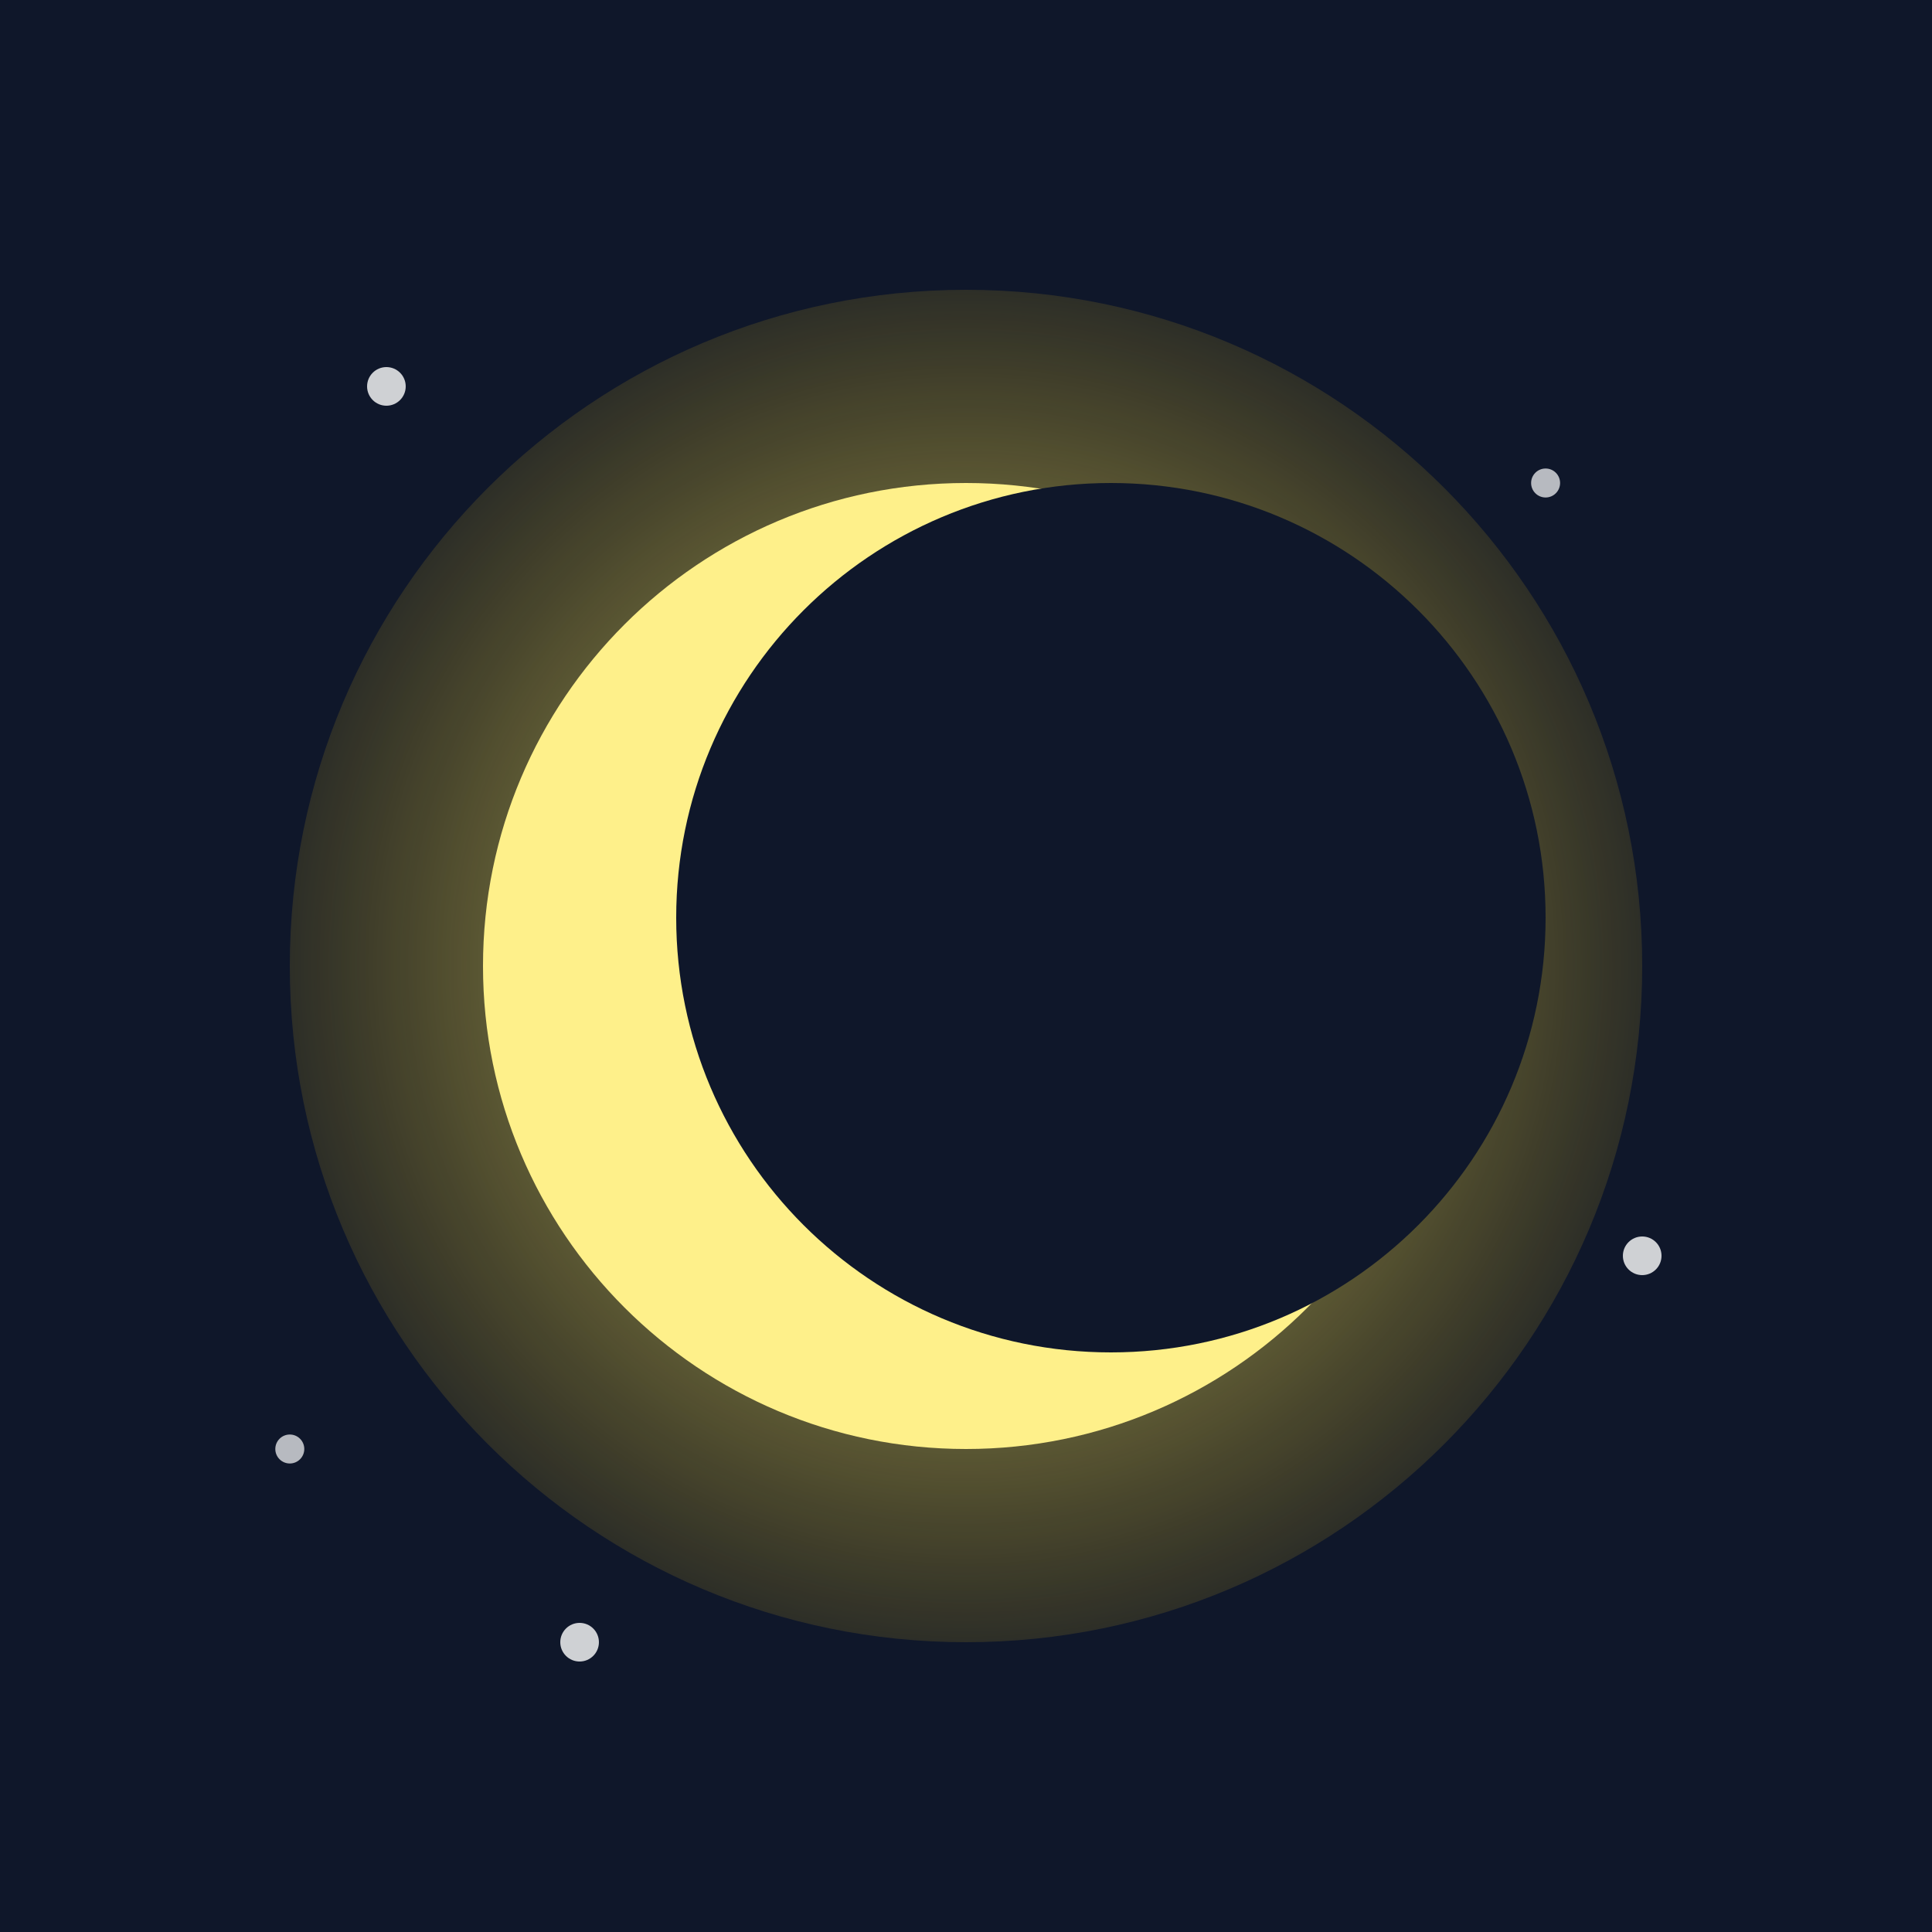
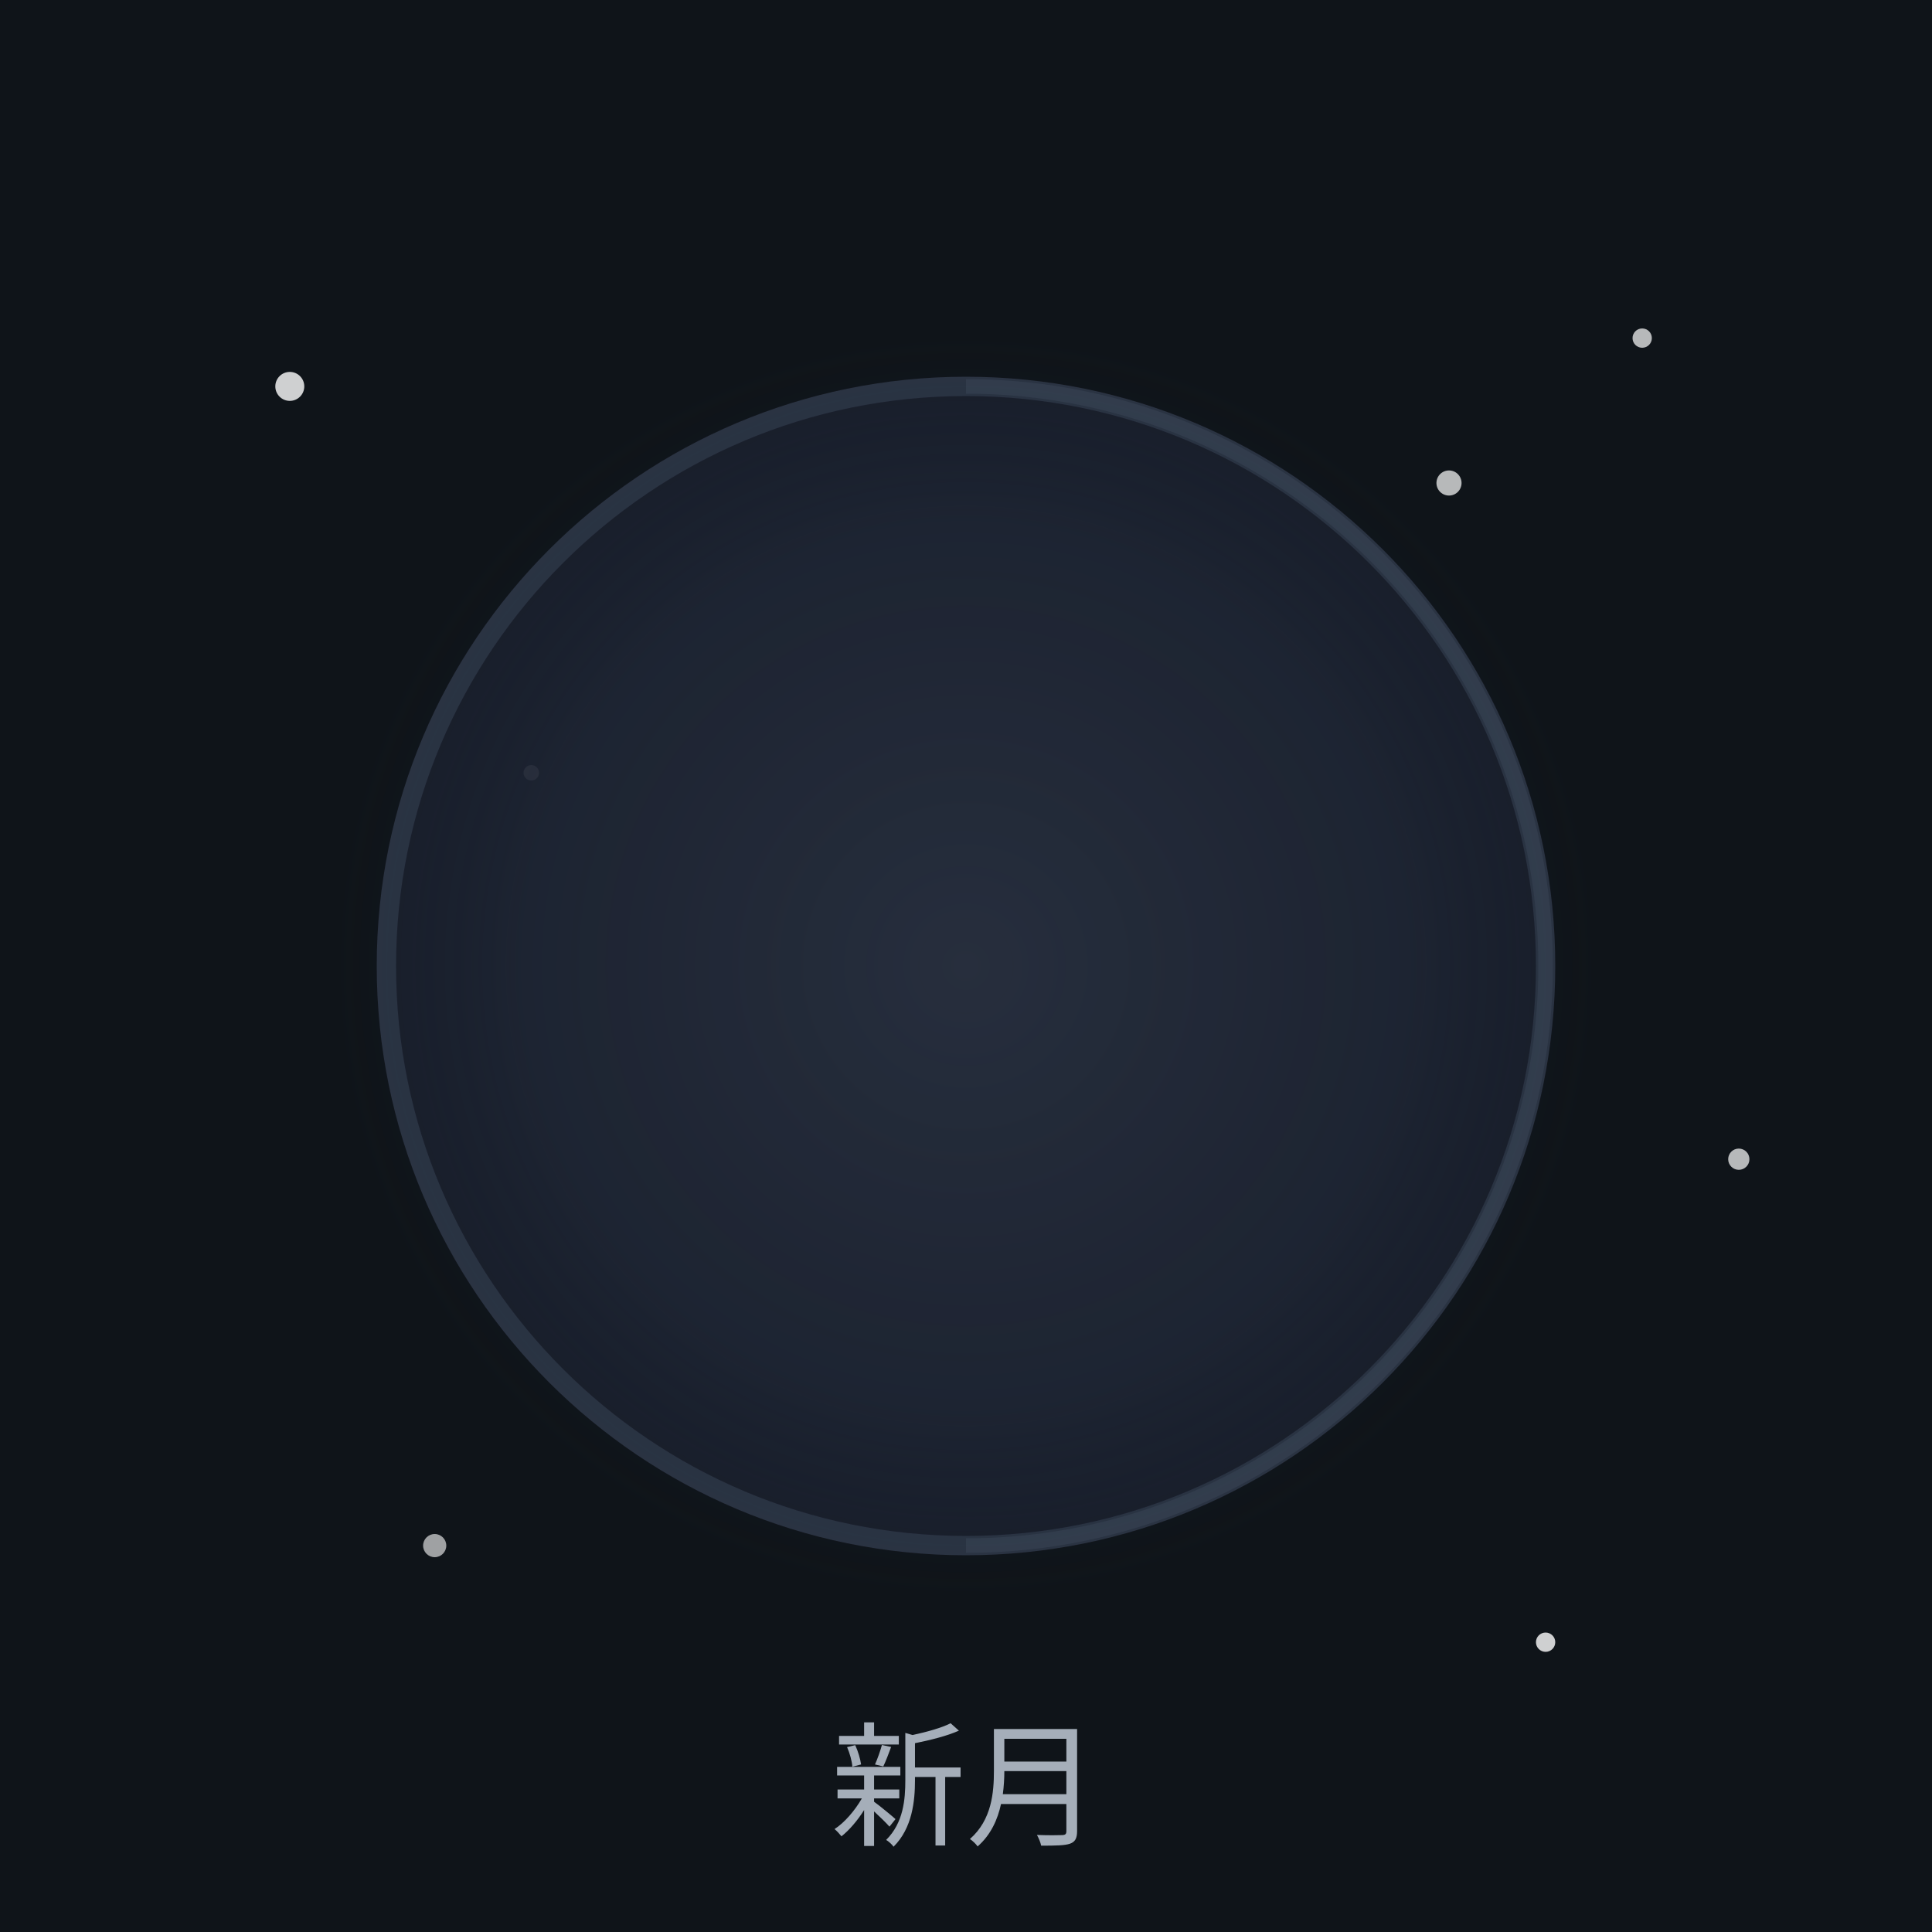
<svg xmlns="http://www.w3.org/2000/svg" viewBox="0 0 200 200">
  <defs>
    <radialGradient id="moonGlow" cx="50%" cy="50%" r="50%">
-       <stop offset="0%" style="stop-color:#fef3c7;stop-opacity:1" />
-       <stop offset="70%" style="stop-color:#fde047;stop-opacity:0.8" />
-       <stop offset="100%" style="stop-color:#facc15;stop-opacity:0.3" />
+       <stop offset="0%" style="stop-color:#4a5568;stop-opacity:1" />
+       <stop offset="70%" style="stop-color:#2d3748;stop-opacity:0.8" />
+       <stop offset="100%" style="stop-color:#1a202c;stop-opacity:0" />
    </radialGradient>
  </defs>
-   <rect width="200" height="200" fill="#0f172a" />
-   <circle cx="100" cy="100" r="70" fill="url(#moonGlow)" opacity="0.4" />
-   <circle cx="100" cy="100" r="50" fill="#fef08a" />
-   <circle cx="115" cy="95" r="45" fill="#0f172a" />
-   <circle cx="40" cy="40" r="2" fill="white" opacity="0.8" />
-   <circle cx="160" cy="50" r="1.5" fill="white" opacity="0.7" />
-   <circle cx="170" cy="130" r="2" fill="white" opacity="0.8" />
-   <circle cx="30" cy="150" r="1.5" fill="white" opacity="0.7" />
-   <circle cx="60" cy="170" r="2" fill="white" opacity="0.8" />
+   <rect width="200" height="200" fill="#0f1419" />
+   <circle cx="30" cy="40" r="1.5" fill="white" opacity="0.8" />
+   <circle cx="170" cy="35" r="1" fill="white" opacity="0.7" />
+   <circle cx="45" cy="160" r="1.2" fill="white" opacity="0.6" />
+   <circle cx="160" cy="170" r="1" fill="white" opacity="0.8" />
+   <circle cx="150" cy="50" r="1.3" fill="white" opacity="0.7" />
+   <circle cx="55" cy="80" r="0.8" fill="white" opacity="0.6" />
+   <circle cx="180" cy="120" r="1.1" fill="white" opacity="0.7" />
+   <circle cx="100" cy="100" r="60" fill="#1a1f2e" stroke="#2d3748" stroke-width="2" opacity="0.9" />
+   <path d="M 100 40 A 60 60 0 0 1 100 160" fill="none" stroke="#4a5568" stroke-width="1.5" opacity="0.3" />
+   <circle cx="100" cy="100" r="65" fill="url(#moonGlow)" opacity="0.3" />
+   <text x="100" y="190" font-family="Arial, sans-serif" font-size="14" fill="#cbd5e1" text-anchor="middle" opacity="0.8">新月</text>
</svg>
